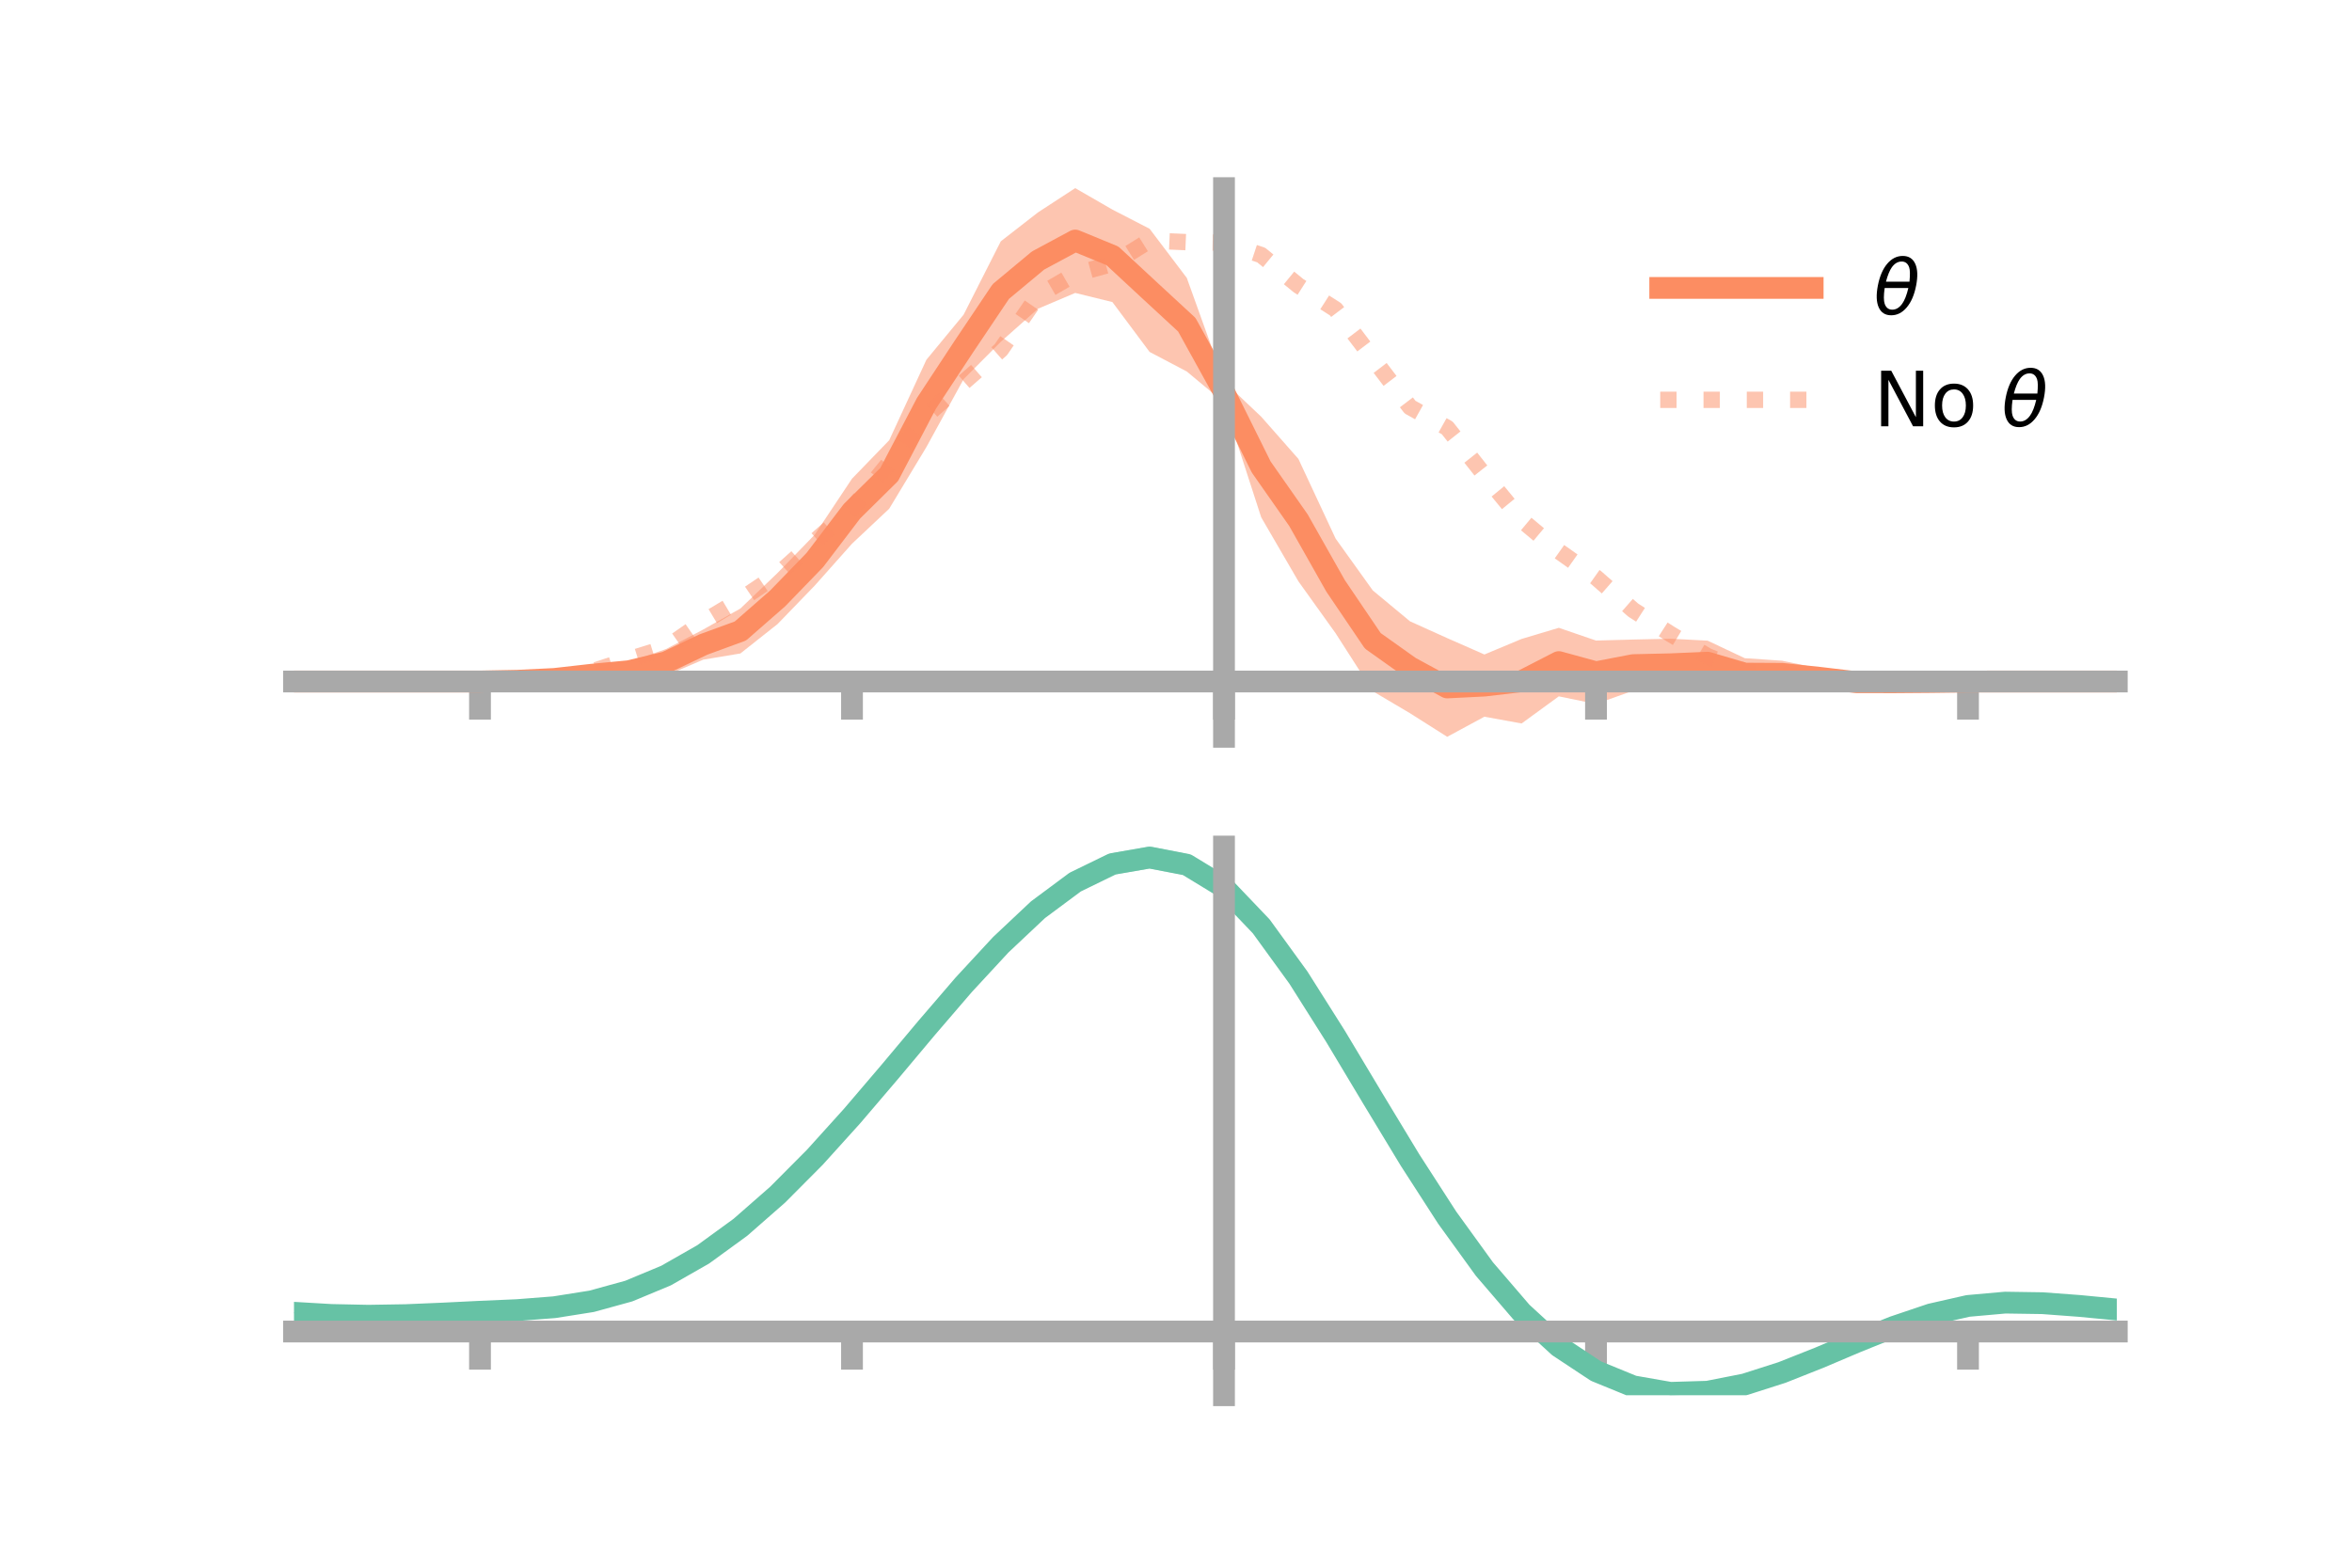
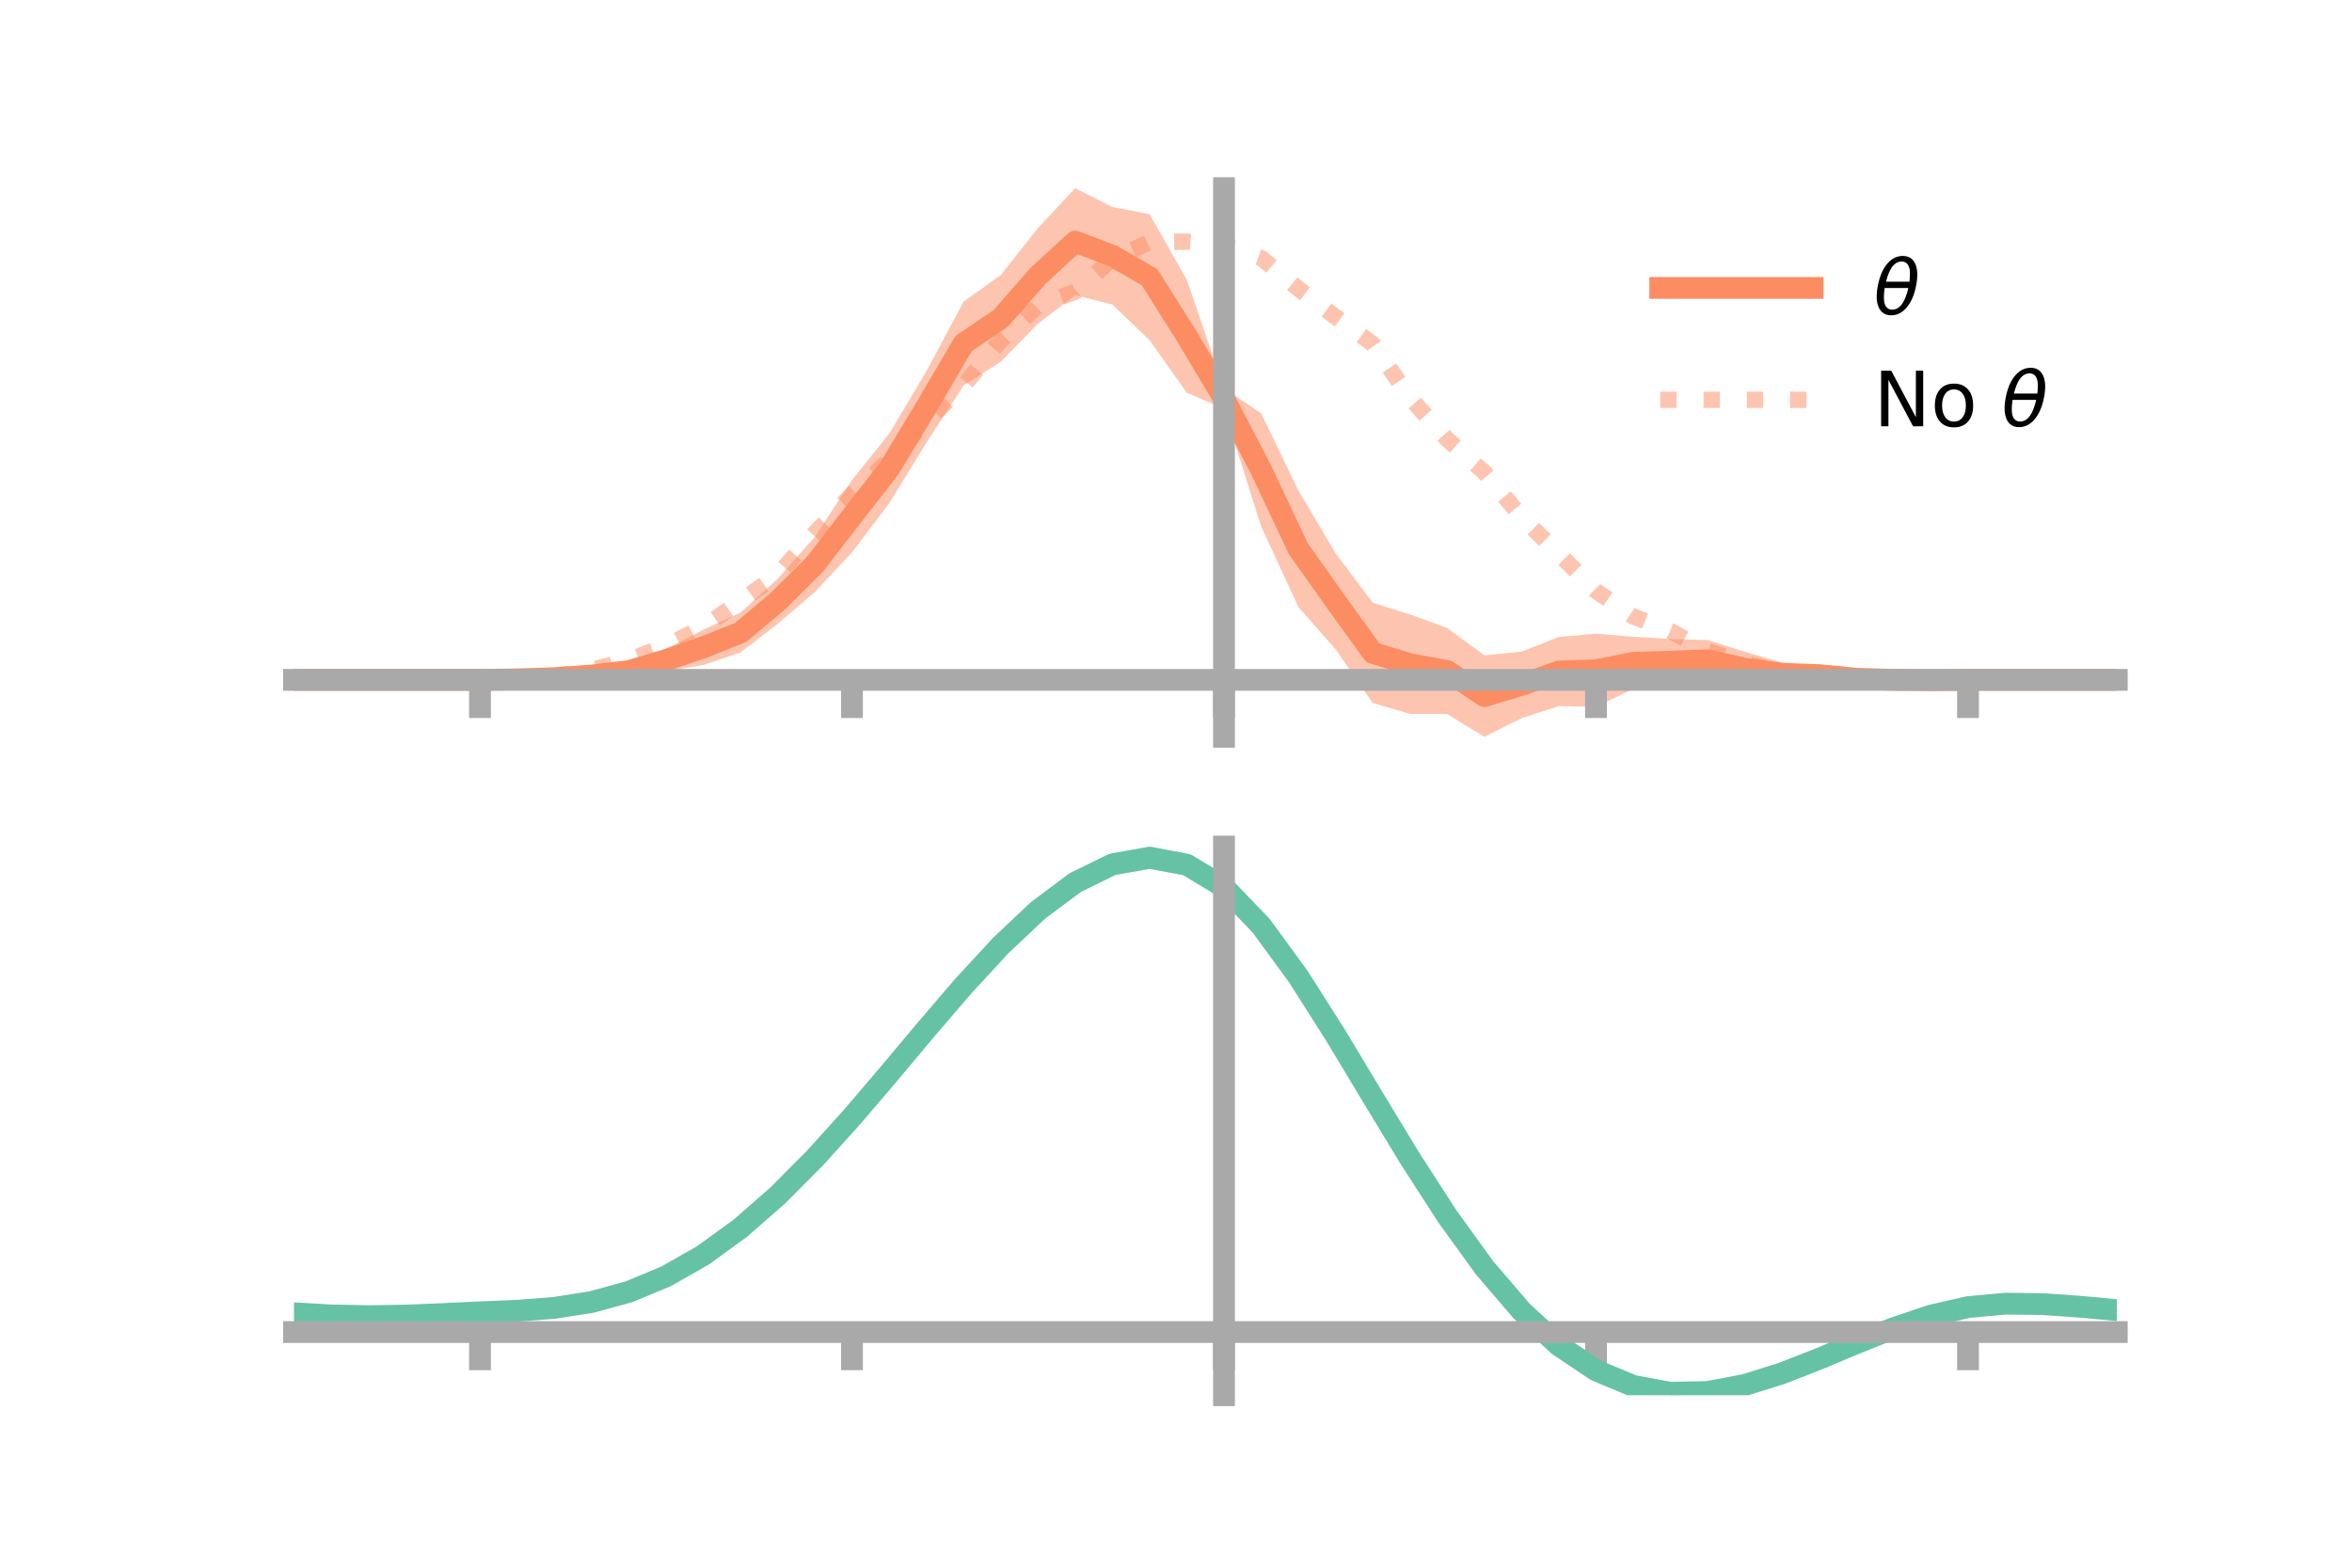
<svg xmlns="http://www.w3.org/2000/svg" xmlns:xlink="http://www.w3.org/1999/xlink" height="144pt" version="1.1" viewBox="0 0 216 144" width="216pt">
  <defs>
    <style type="text/css">*{stroke-linecap:butt;stroke-linejoin:round;}</style>
  </defs>
  <g id="figure_1">
    <g id="patch_1">
      <path d="M 0 144  L 216 144  L 216 0  L 0 0  z " style="fill:none;" />
    </g>
    <g id="axes_1">
      <g id="patch_2">
        <path d="M 27 67.68  L 194.4 67.68  L 194.4 17.28  L 27 17.28  z " style="fill:none;" />
      </g>
      <g id="PolyCollection_1">
-         <path clip-path="url(#pae71b5a9bc)" d="M 27 62.6  L 27 62.6  L 30.416 62.6  L 33.833 62.6  L 37.249 62.6  L 40.665 62.6  L 44.082 62.596  L 47.498 62.426  L 50.914 62.056  L 54.331 61.538  L 57.747 60.809  L 61.163 59.62  L 64.58 57.826  L 67.996 55.896  L 71.412 52.625  L 74.829 49.103  L 78.245 43.969  L 81.661 40.44  L 85.078 33.046  L 88.494 28.907  L 91.91 22.166  L 95.327 19.509  L 98.743 17.28  L 102.159 19.251  L 105.576 21.014  L 108.992 25.528  L 112.408 35.042  L 115.824 38.275  L 119.241 42.152  L 122.657 49.47  L 126.073 54.235  L 129.49 57.071  L 132.906 58.614  L 136.322 60.118  L 139.739 58.69  L 143.155 57.667  L 146.571 58.838  L 149.988 58.746  L 153.404 58.668  L 156.82 58.847  L 160.237 60.459  L 163.653 60.689  L 167.069 61.4  L 170.486 62.227  L 173.902 62.378  L 177.318 62.539  L 180.735 62.599  L 184.151 62.6  L 187.567 62.6  L 190.984 62.6  L 194.4 62.6  L 194.4 62.6  L 194.4 62.6  L 190.984 62.6  L 187.567 62.6  L 184.151 62.6  L 180.735 62.603  L 177.318 62.749  L 173.902 62.961  L 170.486 63.099  L 167.069 63.109  L 163.653 63.102  L 160.237 63.293  L 156.82 62.892  L 153.404 63.364  L 149.988 63.442  L 146.571 64.664  L 143.155 63.964  L 139.739 66.454  L 136.322 65.833  L 132.906 67.68  L 129.49 65.514  L 126.073 63.492  L 122.657 58.166  L 119.241 53.398  L 115.824 47.517  L 112.408 36.971  L 108.992 34.124  L 105.576 32.327  L 102.159 27.746  L 98.743 26.907  L 95.327 28.358  L 91.91 31.394  L 88.494 34.831  L 85.078 41.064  L 81.661 46.729  L 78.245 49.943  L 74.829 53.783  L 71.412 57.319  L 67.996 60.024  L 64.58 60.595  L 61.163 62.058  L 57.747 62.498  L 54.331 62.42  L 50.914 62.673  L 47.498 62.639  L 44.082 62.601  L 40.665 62.6  L 37.249 62.6  L 33.833 62.6  L 30.416 62.6  L 27 62.6  z " style="fill:#fc8d62;fill-opacity:0.5;" />
+         <path clip-path="url(#p7d61c31222)" d="M 27 62.45  L 27 62.45  L 30.416 62.45  L 33.833 62.45  L 37.249 62.45  L 40.665 62.45  L 44.082 62.448  L 47.498 62.296  L 50.914 62.043  L 54.331 61.584  L 57.747 60.982  L 61.163 59.614  L 64.58 57.849  L 67.996 56.275  L 71.412 53.174  L 74.829 49.315  L 78.245 44.097  L 81.661 39.839  L 85.078 34.1  L 88.494 27.708  L 91.91 25.26  L 95.327 20.949  L 98.743 17.28  L 102.159 19.014  L 105.576 19.674  L 108.992 25.705  L 112.408 35.667  L 115.824 37.963  L 119.241 45.058  L 122.657 50.823  L 126.073 55.365  L 129.49 56.439  L 132.906 57.685  L 136.322 60.2  L 139.739 59.852  L 143.155 58.512  L 146.571 58.203  L 149.988 58.488  L 153.404 58.691  L 156.82 58.795  L 160.237 59.865  L 163.653 60.868  L 167.069 61.356  L 170.486 61.885  L 173.902 62.188  L 177.318 62.376  L 180.735 62.45  L 184.151 62.45  L 187.567 62.45  L 190.984 62.45  L 194.4 62.45  L 194.4 62.45  L 194.4 62.45  L 190.984 62.45  L 187.567 62.45  L 184.151 62.45  L 180.735 62.453  L 177.318 62.586  L 173.902 62.709  L 170.486 62.806  L 167.069 62.674  L 163.653 62.911  L 160.237 62.994  L 156.82 62.499  L 153.404 62.878  L 149.988 63.281  L 146.571 64.93  L 143.155 64.857  L 139.739 65.97  L 136.322 67.68  L 132.906 65.59  L 129.49 65.574  L 126.073 64.58  L 122.657 59.642  L 119.241 55.764  L 115.824 48.366  L 112.408 37.548  L 108.992 36.073  L 105.576 31.253  L 102.159 27.976  L 98.743 27.11  L 95.327 29.73  L 91.91 33.224  L 88.494 35.405  L 85.078 40.662  L 81.661 46.231  L 78.245 50.739  L 74.829 54.38  L 71.412 57.311  L 67.996 59.941  L 64.58 61.086  L 61.163 61.649  L 57.747 62.313  L 54.331 62.508  L 50.914 62.551  L 47.498 62.507  L 44.082 62.451  L 40.665 62.45  L 37.249 62.45  L 33.833 62.45  L 30.416 62.45  L 27 62.45  z " style="fill:#fc8d62;fill-opacity:0.5;" />
      </g>
      <g id="matplotlib.axis_1">
        <g id="xtick_1">
          <g id="line2d_1">
            <defs>
-               <path d="M 0 0  L 0 3.5  " id="ma17526c8c6" style="stroke:#a9a9a9;stroke-width:2;" />
+               <path d="M 0 0  L 0 3.5  " id="m115b6ced3a" style="stroke:#a9a9a9;stroke-width:2;" />
            </defs>
            <g>
-               <use style="fill:#a9a9a9;stroke:#a9a9a9;stroke-width:2;" x="44.082" xlink:href="#ma17526c8c6" y="62.6" />
+               <use style="fill:#a9a9a9;stroke:#a9a9a9;stroke-width:2;" x="44.082" xlink:href="#m115b6ced3a" y="62.45" />
            </g>
          </g>
        </g>
        <g id="xtick_2">
          <g id="line2d_2">
            <g>
-               <use style="fill:#a9a9a9;stroke:#a9a9a9;stroke-width:2;" x="78.245" xlink:href="#ma17526c8c6" y="62.6" />
+               <use style="fill:#a9a9a9;stroke:#a9a9a9;stroke-width:2;" x="78.245" xlink:href="#m115b6ced3a" y="62.45" />
            </g>
          </g>
        </g>
        <g id="xtick_3">
          <g id="line2d_3">
            <g>
-               <use style="fill:#a9a9a9;stroke:#a9a9a9;stroke-width:2;" x="112.408" xlink:href="#ma17526c8c6" y="62.6" />
+               <use style="fill:#a9a9a9;stroke:#a9a9a9;stroke-width:2;" x="112.408" xlink:href="#m115b6ced3a" y="62.45" />
            </g>
          </g>
        </g>
        <g id="xtick_4">
          <g id="line2d_4">
            <g>
-               <use style="fill:#a9a9a9;stroke:#a9a9a9;stroke-width:2;" x="146.571" xlink:href="#ma17526c8c6" y="62.6" />
+               <use style="fill:#a9a9a9;stroke:#a9a9a9;stroke-width:2;" x="146.571" xlink:href="#m115b6ced3a" y="62.45" />
            </g>
          </g>
        </g>
        <g id="xtick_5">
          <g id="line2d_5">
            <g>
-               <use style="fill:#a9a9a9;stroke:#a9a9a9;stroke-width:2;" x="180.735" xlink:href="#ma17526c8c6" y="62.6" />
+               <use style="fill:#a9a9a9;stroke:#a9a9a9;stroke-width:2;" x="180.735" xlink:href="#m115b6ced3a" y="62.45" />
            </g>
          </g>
        </g>
      </g>
      <g id="matplotlib.axis_2" />
      <g id="line2d_6">
-         <path clip-path="url(#pae71b5a9bc)" d="M 27 62.6  L 30.416 62.6  L 33.833 62.6  L 37.249 62.6  L 40.665 62.6  L 44.082 62.599  L 47.498 62.532  L 50.914 62.365  L 54.331 61.979  L 57.747 61.654  L 61.163 60.839  L 64.58 59.211  L 67.996 57.96  L 71.412 54.972  L 74.829 51.443  L 78.245 46.956  L 81.661 43.585  L 85.078 37.055  L 88.494 31.869  L 91.91 26.78  L 95.327 23.933  L 98.743 22.094  L 102.159 23.498  L 105.576 26.67  L 108.992 29.826  L 112.408 36.007  L 115.824 42.896  L 119.241 47.775  L 122.657 53.818  L 126.073 58.863  L 129.49 61.292  L 132.906 63.147  L 136.322 62.975  L 139.739 62.572  L 143.155 60.816  L 146.571 61.751  L 149.988 61.094  L 153.404 61.016  L 156.82 60.87  L 160.237 61.876  L 163.653 61.895  L 167.069 62.255  L 170.486 62.663  L 173.902 62.67  L 177.318 62.644  L 180.735 62.601  L 184.151 62.6  L 187.567 62.6  L 190.984 62.6  L 194.4 62.6  " style="fill:none;stroke:#fc8d62;stroke-linecap:square;stroke-width:2;" />
+         <path clip-path="url(#p7d61c31222)" d="M 27 62.45  L 30.416 62.45  L 33.833 62.45  L 37.249 62.45  L 40.665 62.45  L 44.082 62.45  L 47.498 62.402  L 50.914 62.297  L 54.331 62.046  L 57.747 61.648  L 61.163 60.631  L 64.58 59.468  L 67.996 58.108  L 71.412 55.242  L 74.829 51.848  L 78.245 47.418  L 81.661 43.035  L 85.078 37.381  L 88.494 31.557  L 91.91 29.242  L 95.327 25.339  L 98.743 22.195  L 102.159 23.495  L 105.576 25.464  L 108.992 30.889  L 112.408 36.607  L 115.824 43.165  L 119.241 50.411  L 122.657 55.233  L 126.073 59.973  L 129.49 61.006  L 132.906 61.637  L 136.322 63.94  L 139.739 62.911  L 143.155 61.684  L 146.571 61.566  L 149.988 60.884  L 153.404 60.784  L 156.82 60.647  L 160.237 61.43  L 163.653 61.89  L 167.069 62.015  L 170.486 62.345  L 173.902 62.448  L 177.318 62.481  L 180.735 62.451  L 184.151 62.45  L 187.567 62.45  L 190.984 62.45  L 194.4 62.45  " style="fill:none;stroke:#fc8d62;stroke-linecap:square;stroke-width:2;" />
      </g>
      <g id="line2d_7">
-         <path clip-path="url(#pae71b5a9bc)" d="M 27 62.6  L 30.416 62.6  L 33.833 62.6  L 37.249 62.6  L 40.665 62.6  L 44.082 62.6  L 47.498 62.522  L 50.914 62.25  L 54.331 61.693  L 57.747 60.564  L 61.163 59.501  L 64.58 57.118  L 67.996 55.078  L 71.412 52.773  L 74.829 49.71  L 78.245 46.703  L 81.661 42.515  L 85.078 38.164  L 88.494 35.113  L 91.91 32.13  L 95.327 27.152  L 98.743 25.172  L 102.159 24.233  L 105.576 22.094  L 108.992 22.243  L 112.408 22.297  L 115.824 23.427  L 119.241 26.233  L 122.657 28.414  L 126.073 32.912  L 129.49 37.394  L 132.906 39.301  L 136.322 43.623  L 139.739 47.78  L 143.155 50.631  L 146.571 53.046  L 149.988 56.039  L 153.404 58.235  L 156.82 60.276  L 160.237 61.663  L 163.653 61.882  L 167.069 62.632  L 170.486 62.653  L 173.902 62.698  L 177.318 62.642  L 180.735 62.6  L 184.151 62.6  L 187.567 62.6  L 190.984 62.6  L 194.4 62.6  " style="fill:none;stroke:#fc8d62;stroke-dasharray:1.5,2.475;stroke-dashoffset:0;stroke-opacity:0.5;stroke-width:1.5;" />
+         <path clip-path="url(#p7d61c31222)" d="M 27 62.45  L 30.416 62.45  L 33.833 62.45  L 37.249 62.45  L 40.665 62.45  L 44.082 62.45  L 47.498 62.376  L 50.914 62.112  L 54.331 61.54  L 57.747 60.627  L 61.163 59.338  L 64.58 57.598  L 67.996 55.226  L 71.412 52.807  L 74.829 48.967  L 78.245 45.405  L 81.661 42.28  L 85.078 38.673  L 88.494 35.411  L 91.91 31.273  L 95.327 28.075  L 98.743 26.791  L 102.159 23.79  L 105.576 22.241  L 108.992 22.195  L 112.408 22.452  L 115.824 23.694  L 119.241 26.52  L 122.657 29.107  L 126.073 31.599  L 129.49 36.543  L 132.906 40.35  L 136.322 43.39  L 139.739 47.495  L 143.155 50.87  L 146.571 54.289  L 149.988 56.621  L 153.404 57.956  L 156.82 59.803  L 160.237 60.903  L 163.653 61.778  L 167.069 62.273  L 170.486 62.499  L 173.902 62.524  L 177.318 62.49  L 180.735 62.451  L 184.151 62.45  L 187.567 62.45  L 190.984 62.45  L 194.4 62.45  " style="fill:none;stroke:#fc8d62;stroke-dasharray:1.5,2.475;stroke-dashoffset:0;stroke-opacity:0.5;stroke-width:1.5;" />
      </g>
      <g id="patch_3">
        <path d="M 112.408 67.68  L 112.408 17.28  " style="fill:none;stroke:#a9a9a9;stroke-linecap:square;stroke-linejoin:miter;stroke-width:2;" />
      </g>
      <g id="patch_4">
        <path d="M 194.4 67.68  L 194.4 17.28  " style="fill:none;" />
      </g>
      <g id="patch_5">
-         <path d="M 27 62.6  L 194.4 62.6  " style="fill:none;stroke:#a9a9a9;stroke-linecap:square;stroke-linejoin:miter;stroke-width:2;" />
+         <path d="M 27 62.45  L 194.4 62.45  " style="fill:none;stroke:#a9a9a9;stroke-linecap:square;stroke-linejoin:miter;stroke-width:2;" />
      </g>
      <g id="patch_6">
        <path d="M 27 17.28  L 194.4 17.28  " style="fill:none;" />
      </g>
      <g id="legend_1">
        <g id="line2d_8">
          <path d="M 152.47 26.449  L 166.47 26.449  " style="fill:none;stroke:#fc8d62;stroke-linecap:square;stroke-width:2;" />
        </g>
        <g id="line2d_9" />
        <g id="text_1">
          <g transform="translate(172.07 28.89891)scale(0.07 -0.07)">
            <defs>
              <path d="M 45.516 34.672  L 14.453 34.672  Q 12.359 20.062 14.5 13.875  Q 17.188 6.25 24.469 6.25  Q 31.781 6.25 37.359 13.922  Q 42.234 20.656 45.516 34.672  z M 47.016 42.969  Q 48.344 56.844 46.625 61.719  Q 43.953 69.438 36.766 69.438  Q 29.297 69.438 23.828 61.812  Q 19.531 55.672 16.156 42.969  z M 38.188 76.766  Q 49.906 76.766 54.594 66.406  Q 59.281 56.109 55.719 37.844  Q 52.203 19.625 43.453 9.281  Q 34.766 -1.125 23.047 -1.125  Q 11.281 -1.125 6.641 9.281  Q 2 19.625 5.516 37.844  Q 9.078 56.109 17.719 66.406  Q 26.422 76.766 38.188 76.766  z " id="DejaVuSans-Oblique-952" />
            </defs>
            <use transform="translate(0 0.234375)" xlink:href="#DejaVuSans-Oblique-952" />
          </g>
        </g>
        <g id="line2d_10">
          <path d="M 152.47 36.724  L 166.47 36.724  " style="fill:none;stroke:#fc8d62;stroke-dasharray:1.5,2.475;stroke-dashoffset:0;stroke-opacity:0.5;stroke-width:1.5;" />
        </g>
        <g id="line2d_11" />
        <g id="text_2">
          <g transform="translate(172.07 39.17359)scale(0.07 -0.07)">
            <defs>
              <path d="M 9.812 72.906  L 23.094 72.906  L 55.422 11.922  L 55.422 72.906  L 64.984 72.906  L 64.984 0  L 51.703 0  L 19.391 60.984  L 19.391 0  L 9.812 0  z " id="DejaVuSans-78" />
              <path d="M 30.609 48.391  Q 23.391 48.391 19.188 42.75  Q 14.984 37.109 14.984 27.297  Q 14.984 17.484 19.156 11.844  Q 23.344 6.203 30.609 6.203  Q 37.797 6.203 41.984 11.859  Q 46.188 17.531 46.188 27.297  Q 46.188 37.016 41.984 42.703  Q 37.797 48.391 30.609 48.391  z M 30.609 56  Q 42.328 56 49.016 48.375  Q 55.719 40.766 55.719 27.297  Q 55.719 13.875 49.016 6.219  Q 42.328 -1.422 30.609 -1.422  Q 18.844 -1.422 12.172 6.219  Q 5.516 13.875 5.516 27.297  Q 5.516 40.766 12.172 48.375  Q 18.844 56 30.609 56  z " id="DejaVuSans-111" />
              <path id="DejaVuSans-32" />
            </defs>
            <use transform="translate(0 0.234375)" xlink:href="#DejaVuSans-78" />
            <use transform="translate(74.80469 0.234375)" xlink:href="#DejaVuSans-111" />
            <use transform="translate(135.9863 0.234375)" xlink:href="#DejaVuSans-32" />
            <use transform="translate(167.7734 0.234375)" xlink:href="#DejaVuSans-Oblique-952" />
          </g>
        </g>
      </g>
    </g>
    <g id="axes_2">
      <g id="patch_7">
        <path d="M 27 128.16  L 194.4 128.16  L 194.4 77.76  L 27 77.76  z " style="fill:none;" />
      </g>
      <g id="PolyCollection_2">
-         <path clip-path="url(#pa04bfd92c9)" d="M 27 120.625  L 27 120.543  L 30.416 120.754  L 33.833 120.826  L 37.249 120.765  L 40.665 120.61  L 44.082 120.435  L 47.498 120.281  L 50.914 120.009  L 54.331 119.46  L 57.747 118.507  L 61.163 117.061  L 64.58 115.069  L 67.996 112.524  L 71.412 109.456  L 74.829 105.934  L 78.245 102.057  L 81.661 97.954  L 85.078 93.781  L 88.494 89.711  L 91.91 85.935  L 95.327 82.65  L 98.743 80.06  L 102.159 78.365  L 105.576 77.76  L 108.992 78.432  L 112.408 80.547  L 115.824 84.183  L 119.241 88.965  L 122.657 94.456  L 126.073 100.251  L 129.49 105.992  L 132.906 111.38  L 136.322 116.182  L 139.739 120.228  L 143.155 123.415  L 146.571 125.704  L 149.988 127.115  L 153.404 127.719  L 156.82 127.624  L 160.237 126.964  L 163.653 125.889  L 167.069 124.56  L 170.486 123.138  L 173.902 121.782  L 177.318 120.645  L 180.735 119.875  L 184.151 119.572  L 187.567 119.628  L 190.984 119.892  L 194.4 120.232  L 194.4 120.34  L 194.4 120.34  L 190.984 120.024  L 187.567 119.778  L 184.151 119.732  L 180.735 120.04  L 177.318 120.821  L 173.902 121.99  L 170.486 123.394  L 167.069 124.871  L 163.653 126.25  L 160.237 127.364  L 156.82 128.05  L 153.404 128.16  L 149.988 127.569  L 146.571 126.184  L 143.155 123.952  L 139.739 120.862  L 136.322 116.952  L 132.906 112.315  L 129.49 107.109  L 126.073 101.558  L 122.657 95.948  L 119.241 90.627  L 115.824 85.991  L 112.408 82.466  L 108.992 80.421  L 105.576 79.774  L 102.159 80.358  L 98.743 81.989  L 95.327 84.475  L 91.91 87.62  L 88.494 91.229  L 85.078 95.111  L 81.661 99.086  L 78.245 102.989  L 74.829 106.676  L 71.412 110.024  L 67.996 112.943  L 64.58 115.37  L 61.163 117.28  L 57.747 118.677  L 54.331 119.605  L 50.914 120.14  L 47.498 120.401  L 44.082 120.544  L 40.665 120.703  L 37.249 120.838  L 33.833 120.886  L 30.416 120.816  L 27 120.625  z " style="fill:#66c2a5;fill-opacity:0.5;" />
+         <path clip-path="url(#p305c62ffda)" d="M 27 120.672  L 27 120.588  L 30.416 120.793  L 33.833 120.865  L 37.249 120.806  L 40.665 120.657  L 44.082 120.488  L 47.498 120.338  L 50.914 120.07  L 54.331 119.524  L 57.747 118.576  L 61.163 117.133  L 64.58 115.145  L 67.996 112.602  L 71.412 109.536  L 74.829 106.014  L 78.245 102.136  L 81.661 98.03  L 85.078 93.852  L 88.494 89.775  L 91.91 85.99  L 95.327 82.694  L 98.743 80.091  L 102.159 78.381  L 105.576 77.76  L 108.992 78.412  L 112.408 80.504  L 115.824 84.113  L 119.241 88.867  L 122.657 94.335  L 126.073 100.112  L 129.49 105.843  L 132.906 111.231  L 136.322 116.04  L 139.739 120.101  L 143.155 123.31  L 146.571 125.626  L 149.988 127.068  L 153.404 127.703  L 156.82 127.64  L 160.237 127.008  L 163.653 125.959  L 167.069 124.65  L 170.486 123.242  L 173.902 121.895  L 177.318 120.759  L 180.735 119.984  L 184.151 119.67  L 187.567 119.711  L 190.984 119.96  L 194.4 120.286  L 194.4 120.396  L 194.4 120.396  L 190.984 120.092  L 187.567 119.861  L 184.151 119.829  L 180.735 120.148  L 177.318 120.936  L 173.902 122.105  L 170.486 123.504  L 167.069 124.969  L 163.653 126.33  L 160.237 127.421  L 156.82 128.08  L 153.404 128.16  L 149.988 127.538  L 146.571 126.123  L 143.155 123.864  L 139.739 120.751  L 136.322 116.826  L 132.906 112.184  L 129.49 106.983  L 126.073 101.445  L 122.657 95.858  L 119.241 90.565  L 115.824 85.96  L 112.408 82.464  L 108.992 80.443  L 105.576 79.815  L 102.159 80.414  L 98.743 82.056  L 95.327 84.551  L 91.91 87.703  L 88.494 91.316  L 85.078 95.201  L 81.661 99.177  L 78.245 103.08  L 74.829 106.764  L 71.412 110.109  L 67.996 113.024  L 64.58 115.447  L 61.163 117.352  L 57.747 118.746  L 54.331 119.669  L 50.914 120.201  L 47.498 120.458  L 44.082 120.596  L 40.665 120.75  L 37.249 120.881  L 33.833 120.927  L 30.416 120.859  L 27 120.672  z " style="fill:#66c2a5;fill-opacity:0.5;" />
      </g>
      <g id="matplotlib.axis_3">
        <g id="xtick_6">
          <g id="line2d_12">
            <g>
-               <use style="fill:#a9a9a9;stroke:#a9a9a9;stroke-width:2;" x="44.082" xlink:href="#ma17526c8c6" y="122.308" />
+               <use style="fill:#a9a9a9;stroke:#a9a9a9;stroke-width:2;" x="44.082" xlink:href="#m115b6ced3a" y="122.354" />
            </g>
          </g>
        </g>
        <g id="xtick_7">
          <g id="line2d_13">
            <g>
-               <use style="fill:#a9a9a9;stroke:#a9a9a9;stroke-width:2;" x="78.245" xlink:href="#ma17526c8c6" y="122.308" />
+               <use style="fill:#a9a9a9;stroke:#a9a9a9;stroke-width:2;" x="78.245" xlink:href="#m115b6ced3a" y="122.354" />
            </g>
          </g>
        </g>
        <g id="xtick_8">
          <g id="line2d_14">
            <g>
-               <use style="fill:#a9a9a9;stroke:#a9a9a9;stroke-width:2;" x="112.408" xlink:href="#ma17526c8c6" y="122.308" />
+               <use style="fill:#a9a9a9;stroke:#a9a9a9;stroke-width:2;" x="112.408" xlink:href="#m115b6ced3a" y="122.354" />
            </g>
          </g>
        </g>
        <g id="xtick_9">
          <g id="line2d_15">
            <g>
-               <use style="fill:#a9a9a9;stroke:#a9a9a9;stroke-width:2;" x="146.571" xlink:href="#ma17526c8c6" y="122.308" />
+               <use style="fill:#a9a9a9;stroke:#a9a9a9;stroke-width:2;" x="146.571" xlink:href="#m115b6ced3a" y="122.354" />
            </g>
          </g>
        </g>
        <g id="xtick_10">
          <g id="line2d_16">
            <g>
-               <use style="fill:#a9a9a9;stroke:#a9a9a9;stroke-width:2;" x="180.735" xlink:href="#ma17526c8c6" y="122.308" />
+               <use style="fill:#a9a9a9;stroke:#a9a9a9;stroke-width:2;" x="180.735" xlink:href="#m115b6ced3a" y="122.354" />
            </g>
          </g>
        </g>
      </g>
      <g id="matplotlib.axis_4" />
      <g id="line2d_17">
-         <path clip-path="url(#pa04bfd92c9)" d="M 27 120.584  L 30.416 120.785  L 33.833 120.856  L 37.249 120.801  L 40.665 120.657  L 44.082 120.489  L 47.498 120.341  L 50.914 120.074  L 54.331 119.532  L 57.747 118.592  L 61.163 117.17  L 64.58 115.22  L 67.996 112.733  L 71.412 109.74  L 74.829 106.305  L 78.245 102.523  L 81.661 98.52  L 85.078 94.446  L 88.494 90.47  L 91.91 86.777  L 95.327 83.562  L 98.743 81.024  L 102.159 79.361  L 105.576 78.767  L 108.992 79.426  L 112.408 81.507  L 115.824 85.087  L 119.241 89.796  L 122.657 95.202  L 126.073 100.904  L 129.49 106.551  L 132.906 111.848  L 136.322 116.567  L 139.739 120.545  L 143.155 123.684  L 146.571 125.944  L 149.988 127.342  L 153.404 127.94  L 156.82 127.837  L 160.237 127.164  L 163.653 126.07  L 167.069 124.716  L 170.486 123.266  L 173.902 121.886  L 177.318 120.733  L 180.735 119.957  L 184.151 119.652  L 187.567 119.703  L 190.984 119.958  L 194.4 120.286  " style="fill:none;stroke:#66c2a5;stroke-linecap:square;stroke-width:2;" />
+         <path clip-path="url(#p305c62ffda)" d="M 27 120.63  L 30.416 120.826  L 33.833 120.896  L 37.249 120.844  L 40.665 120.704  L 44.082 120.542  L 47.498 120.398  L 50.914 120.135  L 54.331 119.597  L 57.747 118.661  L 61.163 117.243  L 64.58 115.296  L 67.996 112.813  L 71.412 109.823  L 74.829 106.389  L 78.245 102.608  L 81.661 98.604  L 85.078 94.526  L 88.494 90.546  L 91.91 86.846  L 95.327 83.623  L 98.743 81.074  L 102.159 79.398  L 105.576 78.787  L 108.992 79.427  L 112.408 81.484  L 115.824 85.037  L 119.241 89.716  L 122.657 95.097  L 126.073 100.779  L 129.49 106.413  L 132.906 111.707  L 136.322 116.433  L 139.739 120.426  L 143.155 123.587  L 146.571 125.875  L 149.988 127.303  L 153.404 127.932  L 156.82 127.86  L 160.237 127.215  L 163.653 126.145  L 167.069 124.809  L 170.486 123.373  L 173.902 122  L 177.318 120.847  L 180.735 120.066  L 184.151 119.749  L 187.567 119.786  L 190.984 120.026  L 194.4 120.341  " style="fill:none;stroke:#66c2a5;stroke-linecap:square;stroke-width:2;" />
      </g>
      <g id="patch_8">
        <path d="M 112.408 128.16  L 112.408 77.76  " style="fill:none;stroke:#a9a9a9;stroke-linecap:square;stroke-linejoin:miter;stroke-width:2;" />
      </g>
      <g id="patch_9">
        <path d="M 194.4 128.16  L 194.4 77.76  " style="fill:none;" />
      </g>
      <g id="patch_10">
-         <path d="M 27 122.308  L 194.4 122.308  " style="fill:none;stroke:#a9a9a9;stroke-linecap:square;stroke-linejoin:miter;stroke-width:2;" />
+         <path d="M 27 122.354  L 194.4 122.354  " style="fill:none;stroke:#a9a9a9;stroke-linecap:square;stroke-linejoin:miter;stroke-width:2;" />
      </g>
      <g id="patch_11">
        <path d="M 27 77.76  L 194.4 77.76  " style="fill:none;" />
      </g>
    </g>
  </g>
  <defs>
-     <clipPath id="pae71b5a9bc">
+     <clipPath id="p7d61c31222">
      <rect height="50.4" width="167.4" x="27" y="17.28" />
    </clipPath>
-     <clipPath id="pa04bfd92c9">
+     <clipPath id="p305c62ffda">
      <rect height="50.4" width="167.4" x="27" y="77.76" />
    </clipPath>
  </defs>
</svg>
